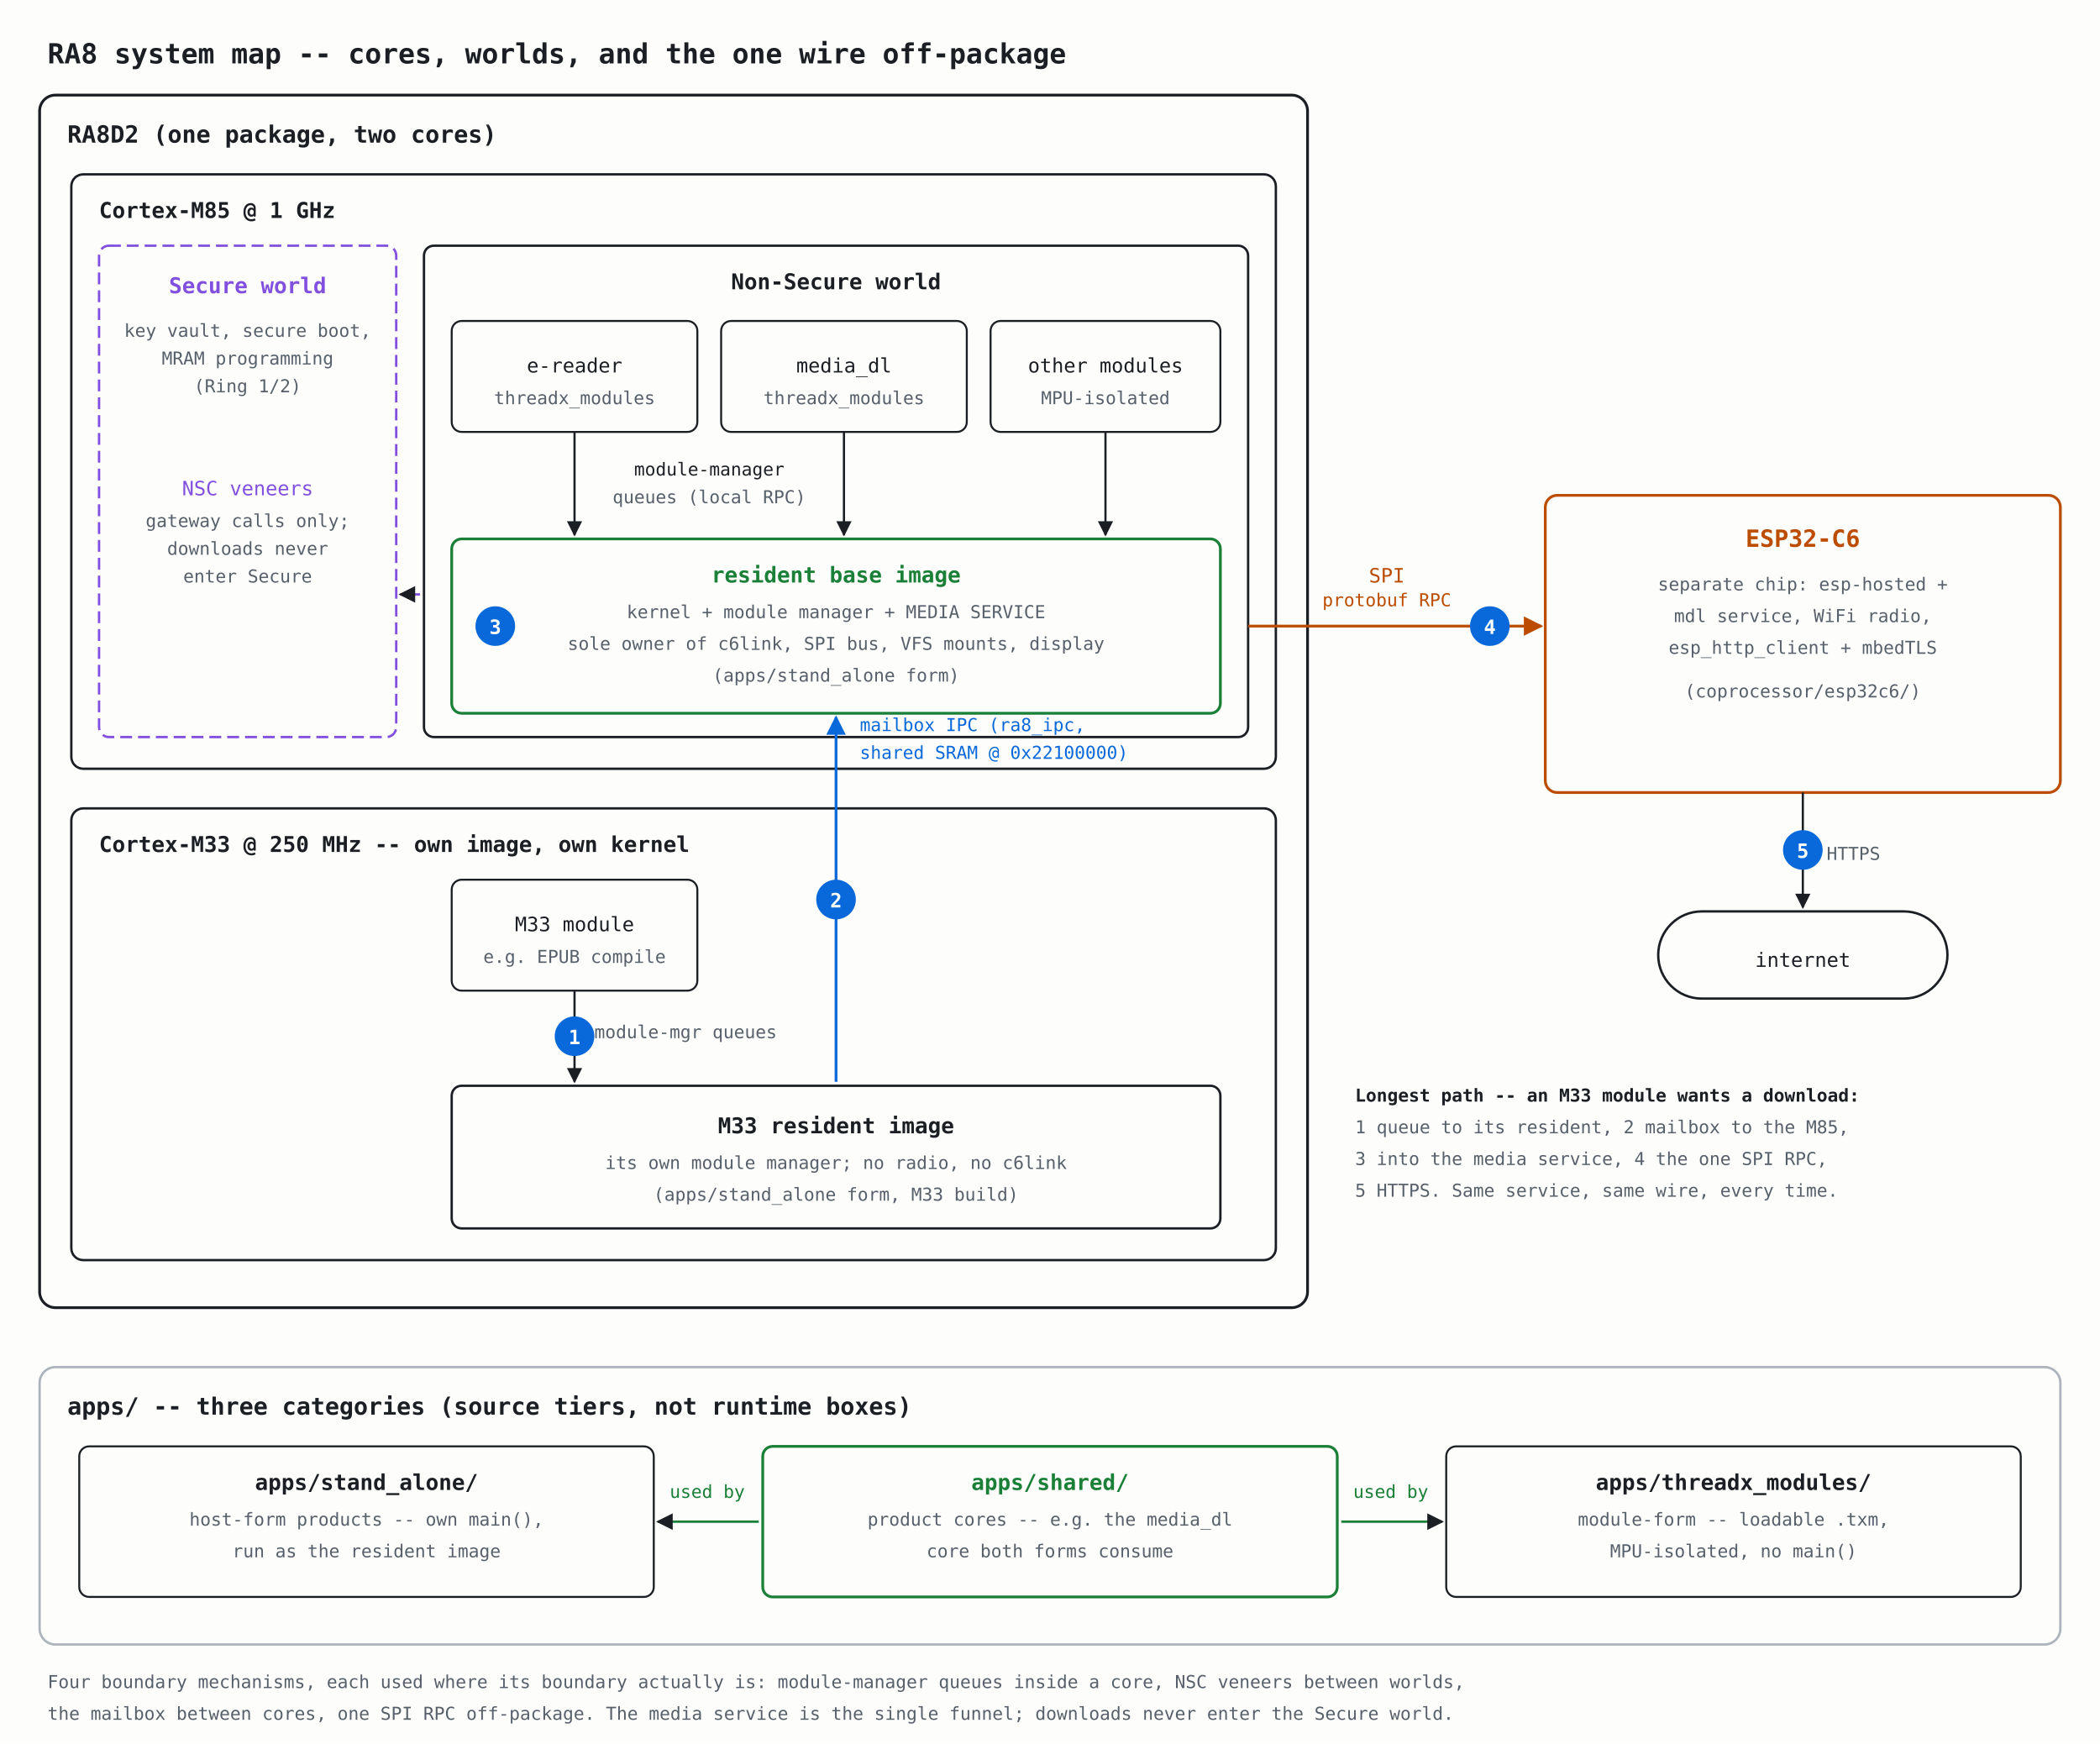
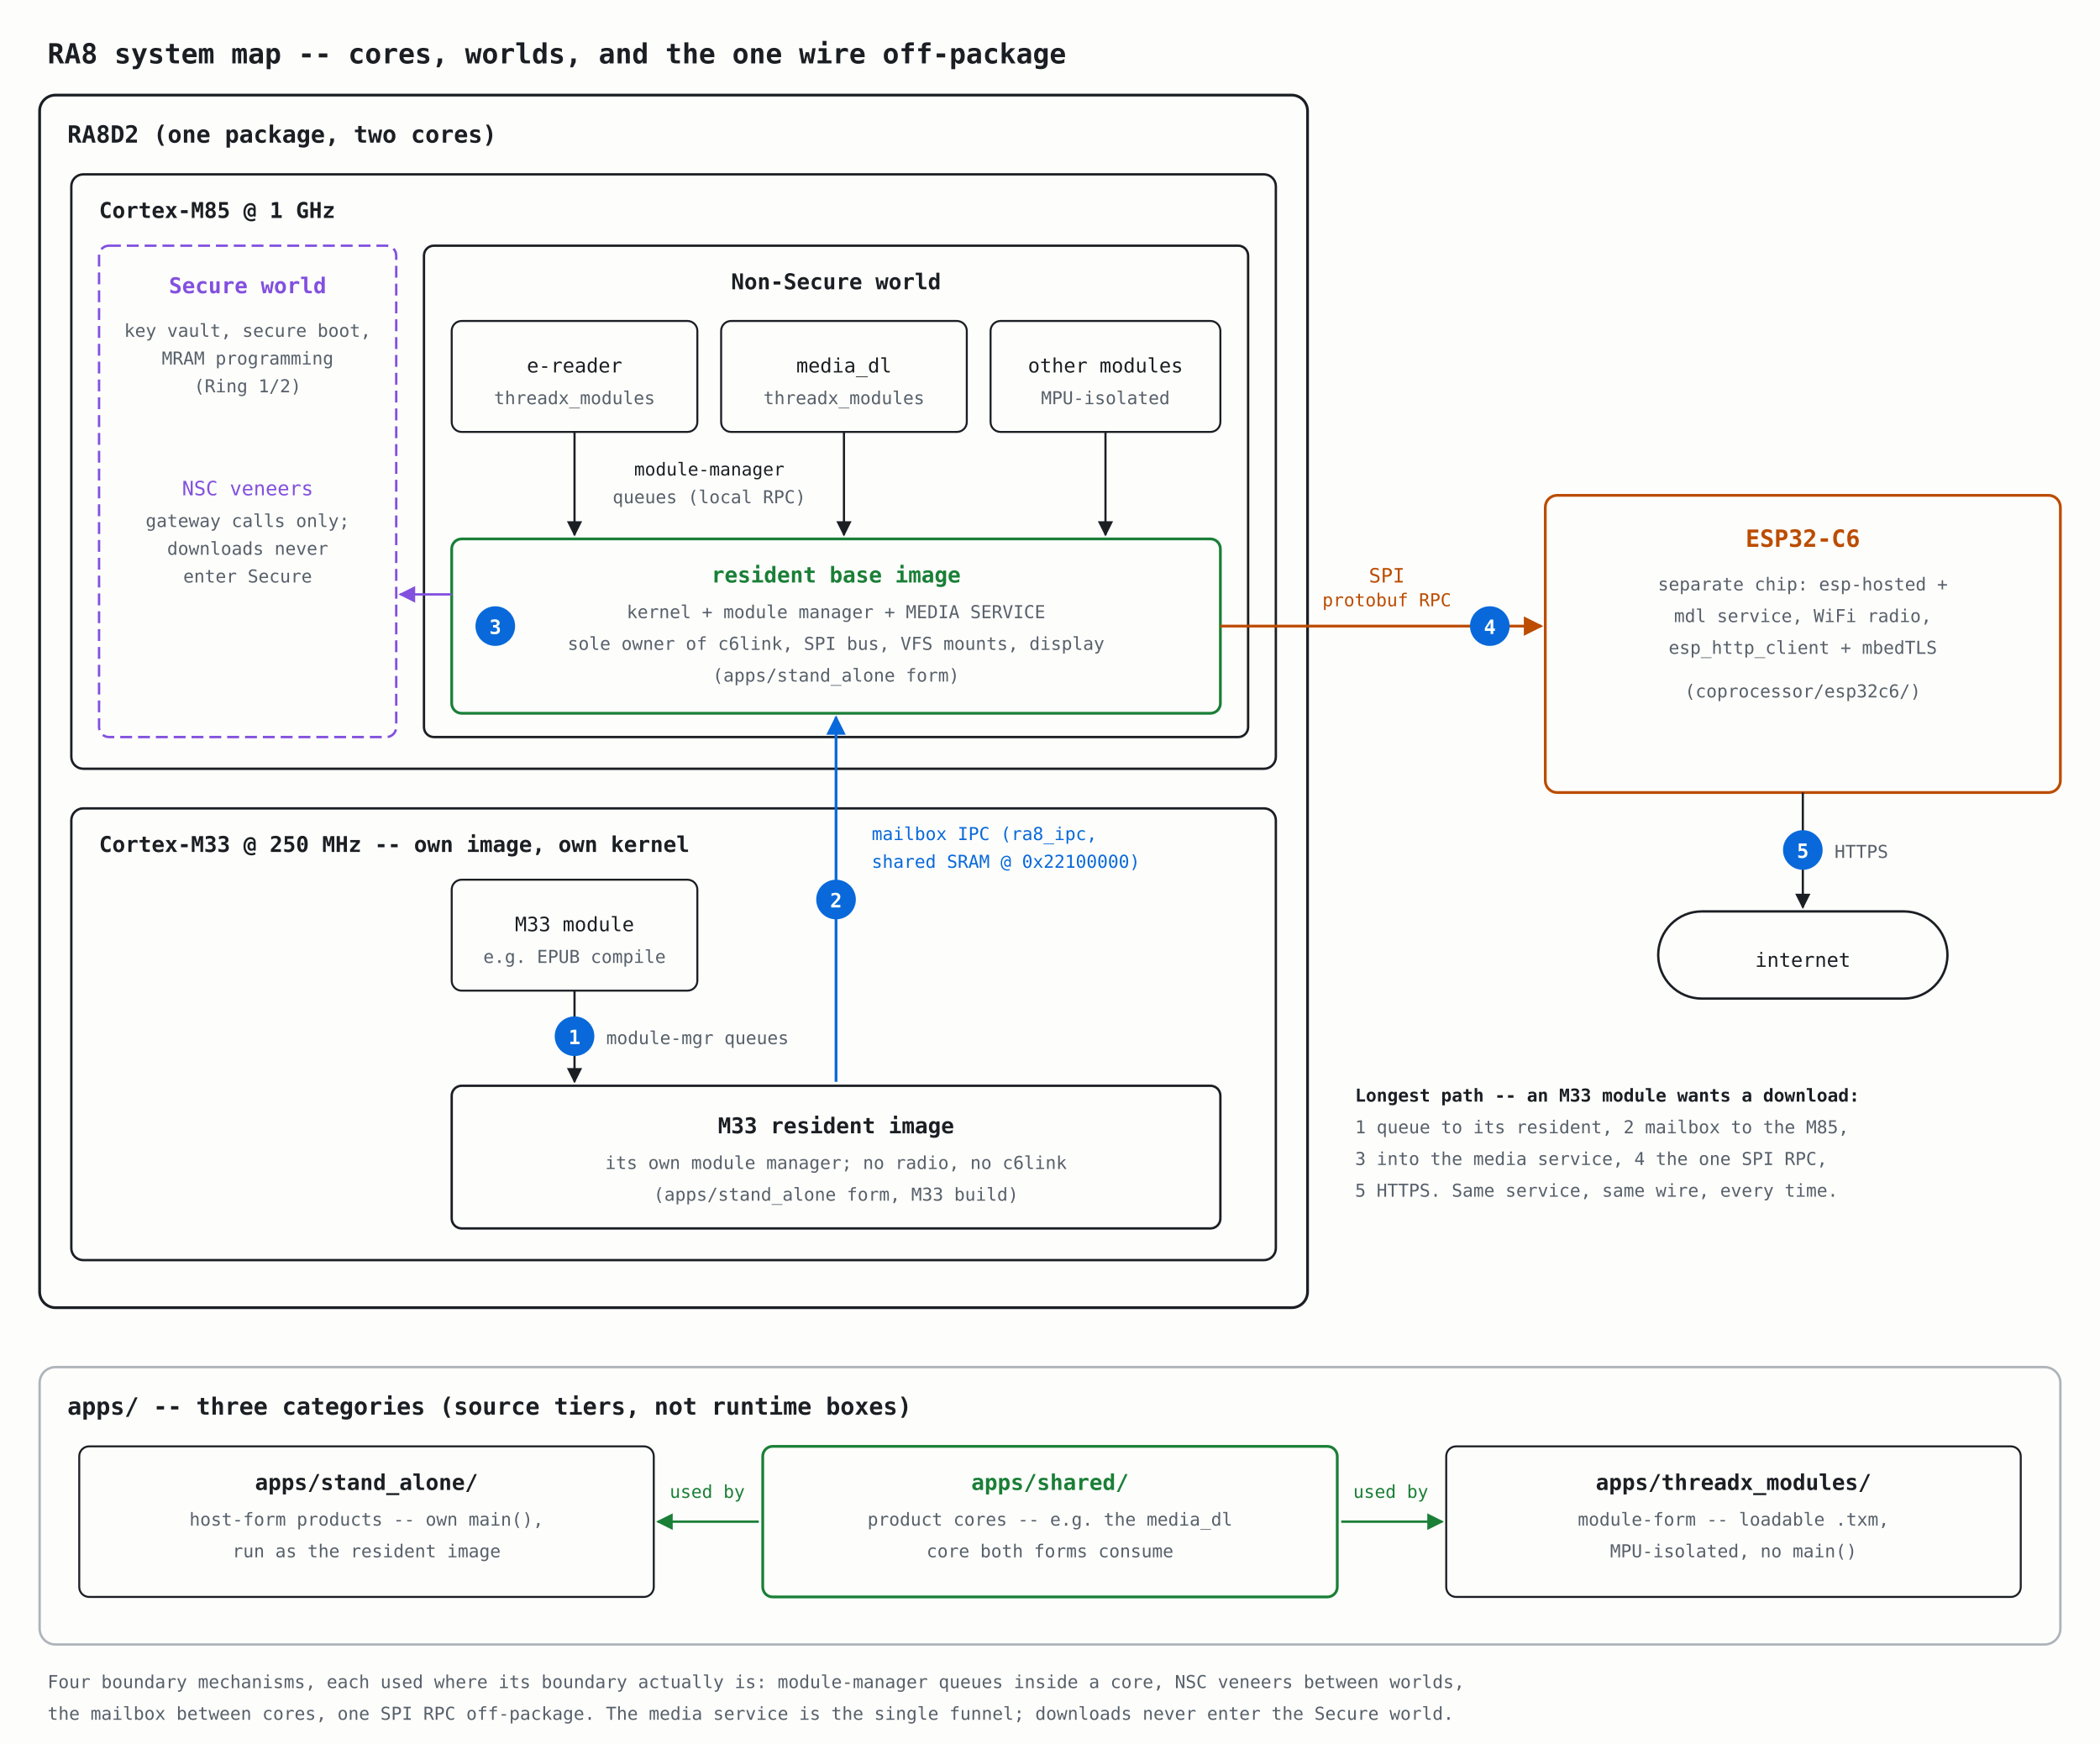
<svg xmlns="http://www.w3.org/2000/svg" viewBox="0 0 1060 880" width="1060" role="img" aria-label="RA8 system map. The RA8D2 package holds a Cortex-M85 split into a Secure world (key vault, secure boot, MRAM programming) and a Non-Secure world containing loadable modules above a resident base image that owns the media service, plus a Cortex-M33 with its own resident image and modules. Module-manager queues cross module boundaries, NSC veneers cross the world boundary, a mailbox in shared SRAM crosses the core boundary, and one SPI protobuf RPC reaches the ESP32-C6, which reaches the internet over HTTPS. Below, the apps source tier is shown in three categories: apps/shared product cores consumed by both apps/stand_alone host-form products and apps/threadx_modules module-form builds.">
  <defs>
    <marker id="aInk" viewBox="0 0 10 10" refX="9" refY="5" markerWidth="7" markerHeight="7" orient="auto-start-reverse">
      <path d="M0,0 L10,5 L0,10 z" fill="#1b1f24" />
    </marker>
    <marker id="aAcc" viewBox="0 0 10 10" refX="9" refY="5" markerWidth="7" markerHeight="7" orient="auto-start-reverse">
      <path d="M0,0 L10,5 L0,10 z" fill="#0969da" />
    </marker>
    <marker id="aWarm" viewBox="0 0 10 10" refX="9" refY="5" markerWidth="7" markerHeight="7" orient="auto-start-reverse">
      <path d="M0,0 L10,5 L0,10 z" fill="#bc4c00" />
+     </marker>
+     <marker id="aGrn" viewBox="0 0 10 10" refX="9" refY="5" markerWidth="7" markerHeight="7" orient="auto-start-reverse">
+       <path d="M0,0 L10,5 L0,10 z" fill="#1a7f37" />
+     </marker>
+     <marker id="aVnr" viewBox="0 0 10 10" refX="9" refY="5" markerWidth="7" markerHeight="7" orient="auto-start-reverse">
+       <path d="M0,0 L10,5 L0,10 z" fill="#8250df" />
    </marker>
  </defs>
  <rect x="0" y="0" width="1060" height="880" fill="#fdfdfb" />
  <g font-family="ui-monospace,SFMono-Regular,Menlo,Consolas,monospace">
    <text x="24" y="32" fill="#1b1f24" font-size="14" font-weight="bold">RA8 system map -- cores, worlds, and the one wire off-package</text>
    <rect x="20" y="48" width="640" height="612" rx="8" fill="none" stroke="#1b1f24" stroke-width="1.4" />
    <text x="34" y="72" fill="#1b1f24" font-size="12" font-weight="bold">RA8D2 (one package, two cores)</text>
    <rect x="36" y="88" width="608" height="300" rx="6" fill="none" stroke="#1b1f24" stroke-width="1.2" />
    <text x="50" y="110" fill="#1b1f24" font-size="11" font-weight="bold">Cortex-M85 @ 1 GHz</text>
    <rect x="50" y="124" width="150" height="248" rx="5" fill="none" stroke="#8250df" stroke-width="1.2" stroke-dasharray="6 3" />
    <text x="125" y="148" text-anchor="middle" fill="#8250df" font-size="11" font-weight="bold">Secure world</text>
    <text x="125" y="170" text-anchor="middle" fill="#57606a" font-size="9">key vault, secure boot,</text>
    <text x="125" y="184" text-anchor="middle" fill="#57606a" font-size="9">MRAM programming</text>
    <text x="125" y="198" text-anchor="middle" fill="#57606a" font-size="9">(Ring 1/2)</text>
    <text x="125" y="250" text-anchor="middle" fill="#8250df" font-size="10">NSC veneers</text>
    <text x="125" y="266" text-anchor="middle" fill="#57606a" font-size="9">gateway calls only;</text>
    <text x="125" y="280" text-anchor="middle" fill="#57606a" font-size="9">downloads never</text>
    <text x="125" y="294" text-anchor="middle" fill="#57606a" font-size="9">enter Secure</text>
    <rect x="214" y="124" width="416" height="248" rx="5" fill="none" stroke="#1b1f24" stroke-width="1.2" />
    <text x="422" y="146" text-anchor="middle" fill="#1b1f24" font-size="11" font-weight="bold">Non-Secure world</text>
    <rect x="228" y="162" width="124" height="56" rx="5" fill="none" stroke="#1b1f24" stroke-width="1" />
    <text x="290" y="188" text-anchor="middle" fill="#1b1f24" font-size="10">e-reader</text>
    <text x="290" y="204" text-anchor="middle" fill="#57606a" font-size="9">threadx_modules</text>
    <rect x="364" y="162" width="124" height="56" rx="5" fill="none" stroke="#1b1f24" stroke-width="1" />
    <text x="426" y="188" text-anchor="middle" fill="#1b1f24" font-size="10">media_dl</text>
    <text x="426" y="204" text-anchor="middle" fill="#57606a" font-size="9">threadx_modules</text>
    <rect x="500" y="162" width="116" height="56" rx="5" fill="none" stroke="#1b1f24" stroke-width="1" />
    <text x="558" y="188" text-anchor="middle" fill="#1b1f24" font-size="10">other modules</text>
    <text x="558" y="204" text-anchor="middle" fill="#57606a" font-size="9">MPU-isolated</text>
    <line x1="290" y1="218" x2="290" y2="270" stroke="#1b1f24" stroke-width="1.1" marker-end="url(#aInk)" />
    <line x1="426" y1="218" x2="426" y2="270" stroke="#1b1f24" stroke-width="1.1" marker-end="url(#aInk)" />
    <line x1="558" y1="218" x2="558" y2="270" stroke="#1b1f24" stroke-width="1.1" marker-end="url(#aInk)" />
    <text x="358" y="240" text-anchor="middle" fill="#1b1f24" font-size="9">module-manager</text>
    <text x="358" y="254" text-anchor="middle" fill="#57606a" font-size="9">queues (local RPC)</text>
    <rect x="228" y="272" width="388" height="88" rx="5" fill="none" stroke="#1a7f37" stroke-width="1.4" />
    <text x="422" y="294" text-anchor="middle" fill="#1a7f37" font-size="11" font-weight="bold">resident base image</text>
    <text x="422" y="312" text-anchor="middle" fill="#57606a" font-size="9">kernel + module manager + MEDIA SERVICE</text>
    <text x="422" y="328" text-anchor="middle" fill="#57606a" font-size="9">sole owner of c6link, SPI bus, VFS mounts, display</text>
    <text x="422" y="344" text-anchor="middle" fill="#57606a" font-size="9">(apps/stand_alone form)</text>
-     <line x1="212" y1="300" x2="202" y2="300" stroke="#8250df" stroke-width="1.2" marker-end="url(#aInk)" />
+     <line x1="228" y1="300" x2="202" y2="300" stroke="#8250df" stroke-width="1.2" marker-end="url(#aVnr)" />
    <rect x="36" y="408" width="608" height="228" rx="6" fill="none" stroke="#1b1f24" stroke-width="1.2" />
    <text x="50" y="430" fill="#1b1f24" font-size="11" font-weight="bold">Cortex-M33 @ 250 MHz -- own image, own kernel</text>
    <rect x="228" y="444" width="124" height="56" rx="5" fill="none" stroke="#1b1f24" stroke-width="1" />
    <text x="290" y="470" text-anchor="middle" fill="#1b1f24" font-size="10">M33 module</text>
    <text x="290" y="486" text-anchor="middle" fill="#57606a" font-size="9">e.g. EPUB compile</text>
    <line x1="290" y1="500" x2="290" y2="546" stroke="#1b1f24" stroke-width="1.1" marker-end="url(#aInk)" />
-     <text x="300" y="524" fill="#57606a" font-size="9">module-mgr queues</text>
+     <text x="306" y="527" fill="#57606a" font-size="9">module-mgr queues</text>
    <rect x="228" y="548" width="388" height="72" rx="5" fill="none" stroke="#1b1f24" stroke-width="1.2" />
    <text x="422" y="572" text-anchor="middle" fill="#1b1f24" font-size="11" font-weight="bold">M33 resident image</text>
    <text x="422" y="590" text-anchor="middle" fill="#57606a" font-size="9">its own module manager; no radio, no c6link</text>
    <text x="422" y="606" text-anchor="middle" fill="#57606a" font-size="9">(apps/stand_alone form, M33 build)</text>
    <line x1="422" y1="546" x2="422" y2="362" stroke="#0969da" stroke-width="1.4" marker-end="url(#aAcc)" />
-     <text x="434" y="369" fill="#0969da" font-size="9">mailbox IPC (ra8_ipc,</text>
-     <text x="434" y="383" fill="#0969da" font-size="9">shared SRAM @ 0x22100000)</text>
+     <text x="440" y="424" fill="#0969da" font-size="9">mailbox IPC (ra8_ipc,</text>
+     <text x="440" y="438" fill="#0969da" font-size="9">shared SRAM @ 0x22100000)</text>
    <rect x="780" y="250" width="260" height="150" rx="6" fill="none" stroke="#bc4c00" stroke-width="1.4" />
    <text x="910" y="276" text-anchor="middle" fill="#bc4c00" font-size="12" font-weight="bold">ESP32-C6</text>
    <text x="910" y="298" text-anchor="middle" fill="#57606a" font-size="9">separate chip: esp-hosted +</text>
    <text x="910" y="314" text-anchor="middle" fill="#57606a" font-size="9">mdl service, WiFi radio,</text>
    <text x="910" y="330" text-anchor="middle" fill="#57606a" font-size="9">esp_http_client + mbedTLS</text>
    <text x="910" y="352" text-anchor="middle" fill="#57606a" font-size="9">(coprocessor/esp32c6/)</text>
-     <line x1="630" y1="316" x2="778" y2="316" stroke="#bc4c00" stroke-width="1.4" marker-end="url(#aWarm)" />
+     <line x1="616" y1="316" x2="778" y2="316" stroke="#bc4c00" stroke-width="1.4" marker-end="url(#aWarm)" />
    <text x="700" y="294" text-anchor="middle" fill="#bc4c00" font-size="10">SPI</text>
    <text x="700" y="306" text-anchor="middle" fill="#bc4c00" font-size="9">protobuf RPC</text>
    <rect x="837" y="460" width="146" height="44" rx="22" fill="none" stroke="#1b1f24" stroke-width="1.2" />
    <text x="910" y="488" text-anchor="middle" fill="#1b1f24" font-size="10">internet</text>
    <line x1="910" y1="400" x2="910" y2="458" stroke="#1b1f24" stroke-width="1.1" marker-end="url(#aInk)" />
-     <text x="922" y="434" fill="#57606a" font-size="9">HTTPS</text>
+     <text x="926" y="433" fill="#57606a" font-size="9">HTTPS</text>
    <g fill="#0969da">
      <circle cx="290" cy="523" r="10" />
      <circle cx="422" cy="454" r="10" />
      <circle cx="250" cy="316" r="10" />
      <circle cx="752" cy="316" r="10" />
      <circle cx="910" cy="429" r="10" />
    </g>
    <g fill="#fdfdfb" font-size="10" font-weight="bold" text-anchor="middle">
      <text x="290" y="527">1</text>
      <text x="422" y="458">2</text>
      <text x="250" y="320">3</text>
      <text x="752" y="320">4</text>
      <text x="910" y="433">5</text>
    </g>
    <text x="684" y="556" fill="#1b1f24" font-size="9" font-weight="bold">Longest path -- an M33 module wants a download:</text>
    <text x="684" y="572" fill="#57606a" font-size="9">1 queue to its resident, 2 mailbox to the M85,</text>
    <text x="684" y="588" fill="#57606a" font-size="9">3 into the media service, 4 the one SPI RPC,</text>
    <text x="684" y="604" fill="#57606a" font-size="9">5 HTTPS. Same service, same wire, every time.</text>
    <rect x="20" y="690" width="1020" height="140" rx="8" fill="none" stroke="#aeb4bb" stroke-width="1.2" />
    <text x="34" y="714" fill="#1b1f24" font-size="12" font-weight="bold">apps/ -- three categories (source tiers, not runtime boxes)</text>
    <rect x="40" y="730" width="290" height="76" rx="5" fill="none" stroke="#1b1f24" stroke-width="1" />
    <text x="185" y="752" text-anchor="middle" fill="#1b1f24" font-size="11" font-weight="bold">apps/stand_alone/</text>
    <text x="185" y="770" text-anchor="middle" fill="#57606a" font-size="9">host-form products -- own main(),</text>
    <text x="185" y="786" text-anchor="middle" fill="#57606a" font-size="9">run as the resident image</text>
    <rect x="385" y="730" width="290" height="76" rx="5" fill="none" stroke="#1a7f37" stroke-width="1.4" />
    <text x="530" y="752" text-anchor="middle" fill="#1a7f37" font-size="11" font-weight="bold">apps/shared/</text>
    <text x="530" y="770" text-anchor="middle" fill="#57606a" font-size="9">product cores -- e.g. the media_dl</text>
    <text x="530" y="786" text-anchor="middle" fill="#57606a" font-size="9">core both forms consume</text>
    <rect x="730" y="730" width="290" height="76" rx="5" fill="none" stroke="#1b1f24" stroke-width="1" />
    <text x="875" y="752" text-anchor="middle" fill="#1b1f24" font-size="11" font-weight="bold">apps/threadx_modules/</text>
    <text x="875" y="770" text-anchor="middle" fill="#57606a" font-size="9">module-form -- loadable .txm,</text>
    <text x="875" y="786" text-anchor="middle" fill="#57606a" font-size="9">MPU-isolated, no main()</text>
-     <line x1="383" y1="768" x2="332" y2="768" stroke="#1a7f37" stroke-width="1.2" marker-end="url(#aInk)" />
-     <line x1="677" y1="768" x2="728" y2="768" stroke="#1a7f37" stroke-width="1.2" marker-end="url(#aInk)" />
+     <line x1="383" y1="768" x2="332" y2="768" stroke="#1a7f37" stroke-width="1.2" marker-end="url(#aGrn)" />
+     <line x1="677" y1="768" x2="728" y2="768" stroke="#1a7f37" stroke-width="1.2" marker-end="url(#aGrn)" />
    <text x="357" y="756" text-anchor="middle" fill="#1a7f37" font-size="9">used by</text>
    <text x="702" y="756" text-anchor="middle" fill="#1a7f37" font-size="9">used by</text>
    <text x="24" y="852" fill="#57606a" font-size="9">Four boundary mechanisms, each used where its boundary actually is: module-manager queues inside a core, NSC veneers between worlds,</text>
    <text x="24" y="868" fill="#57606a" font-size="9">the mailbox between cores, one SPI RPC off-package. The media service is the single funnel; downloads never enter the Secure world.</text>
  </g>
</svg>
